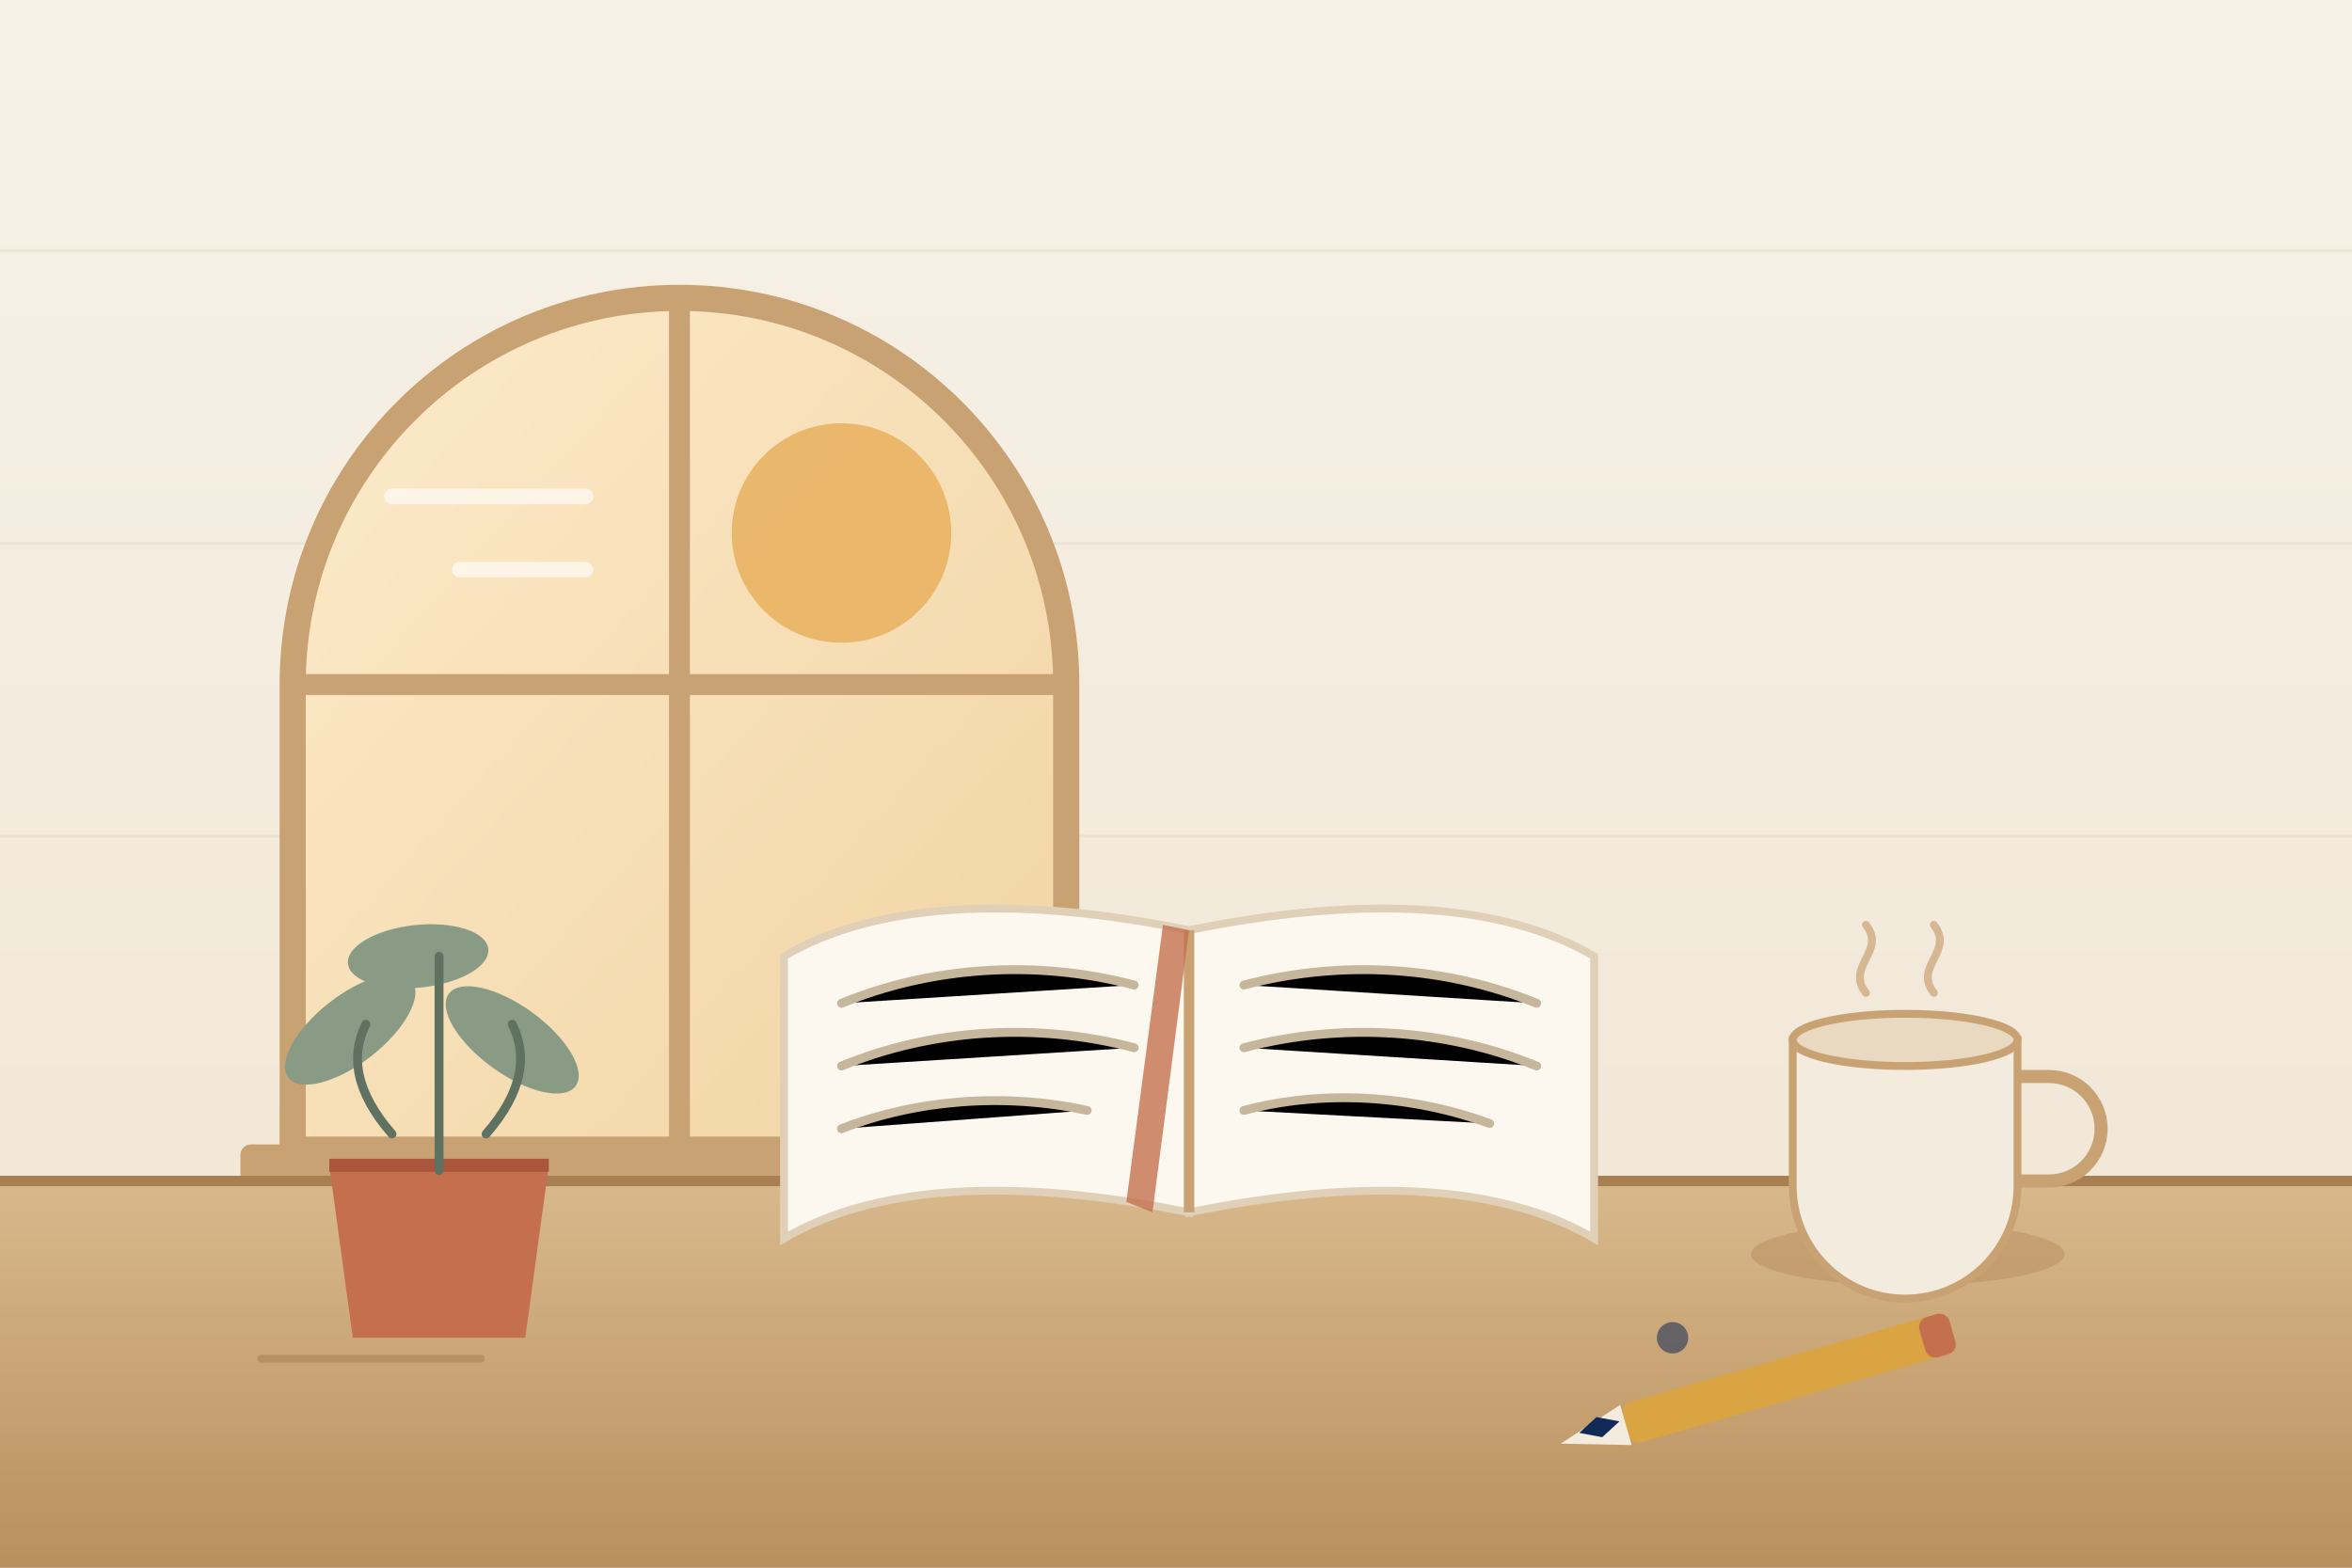
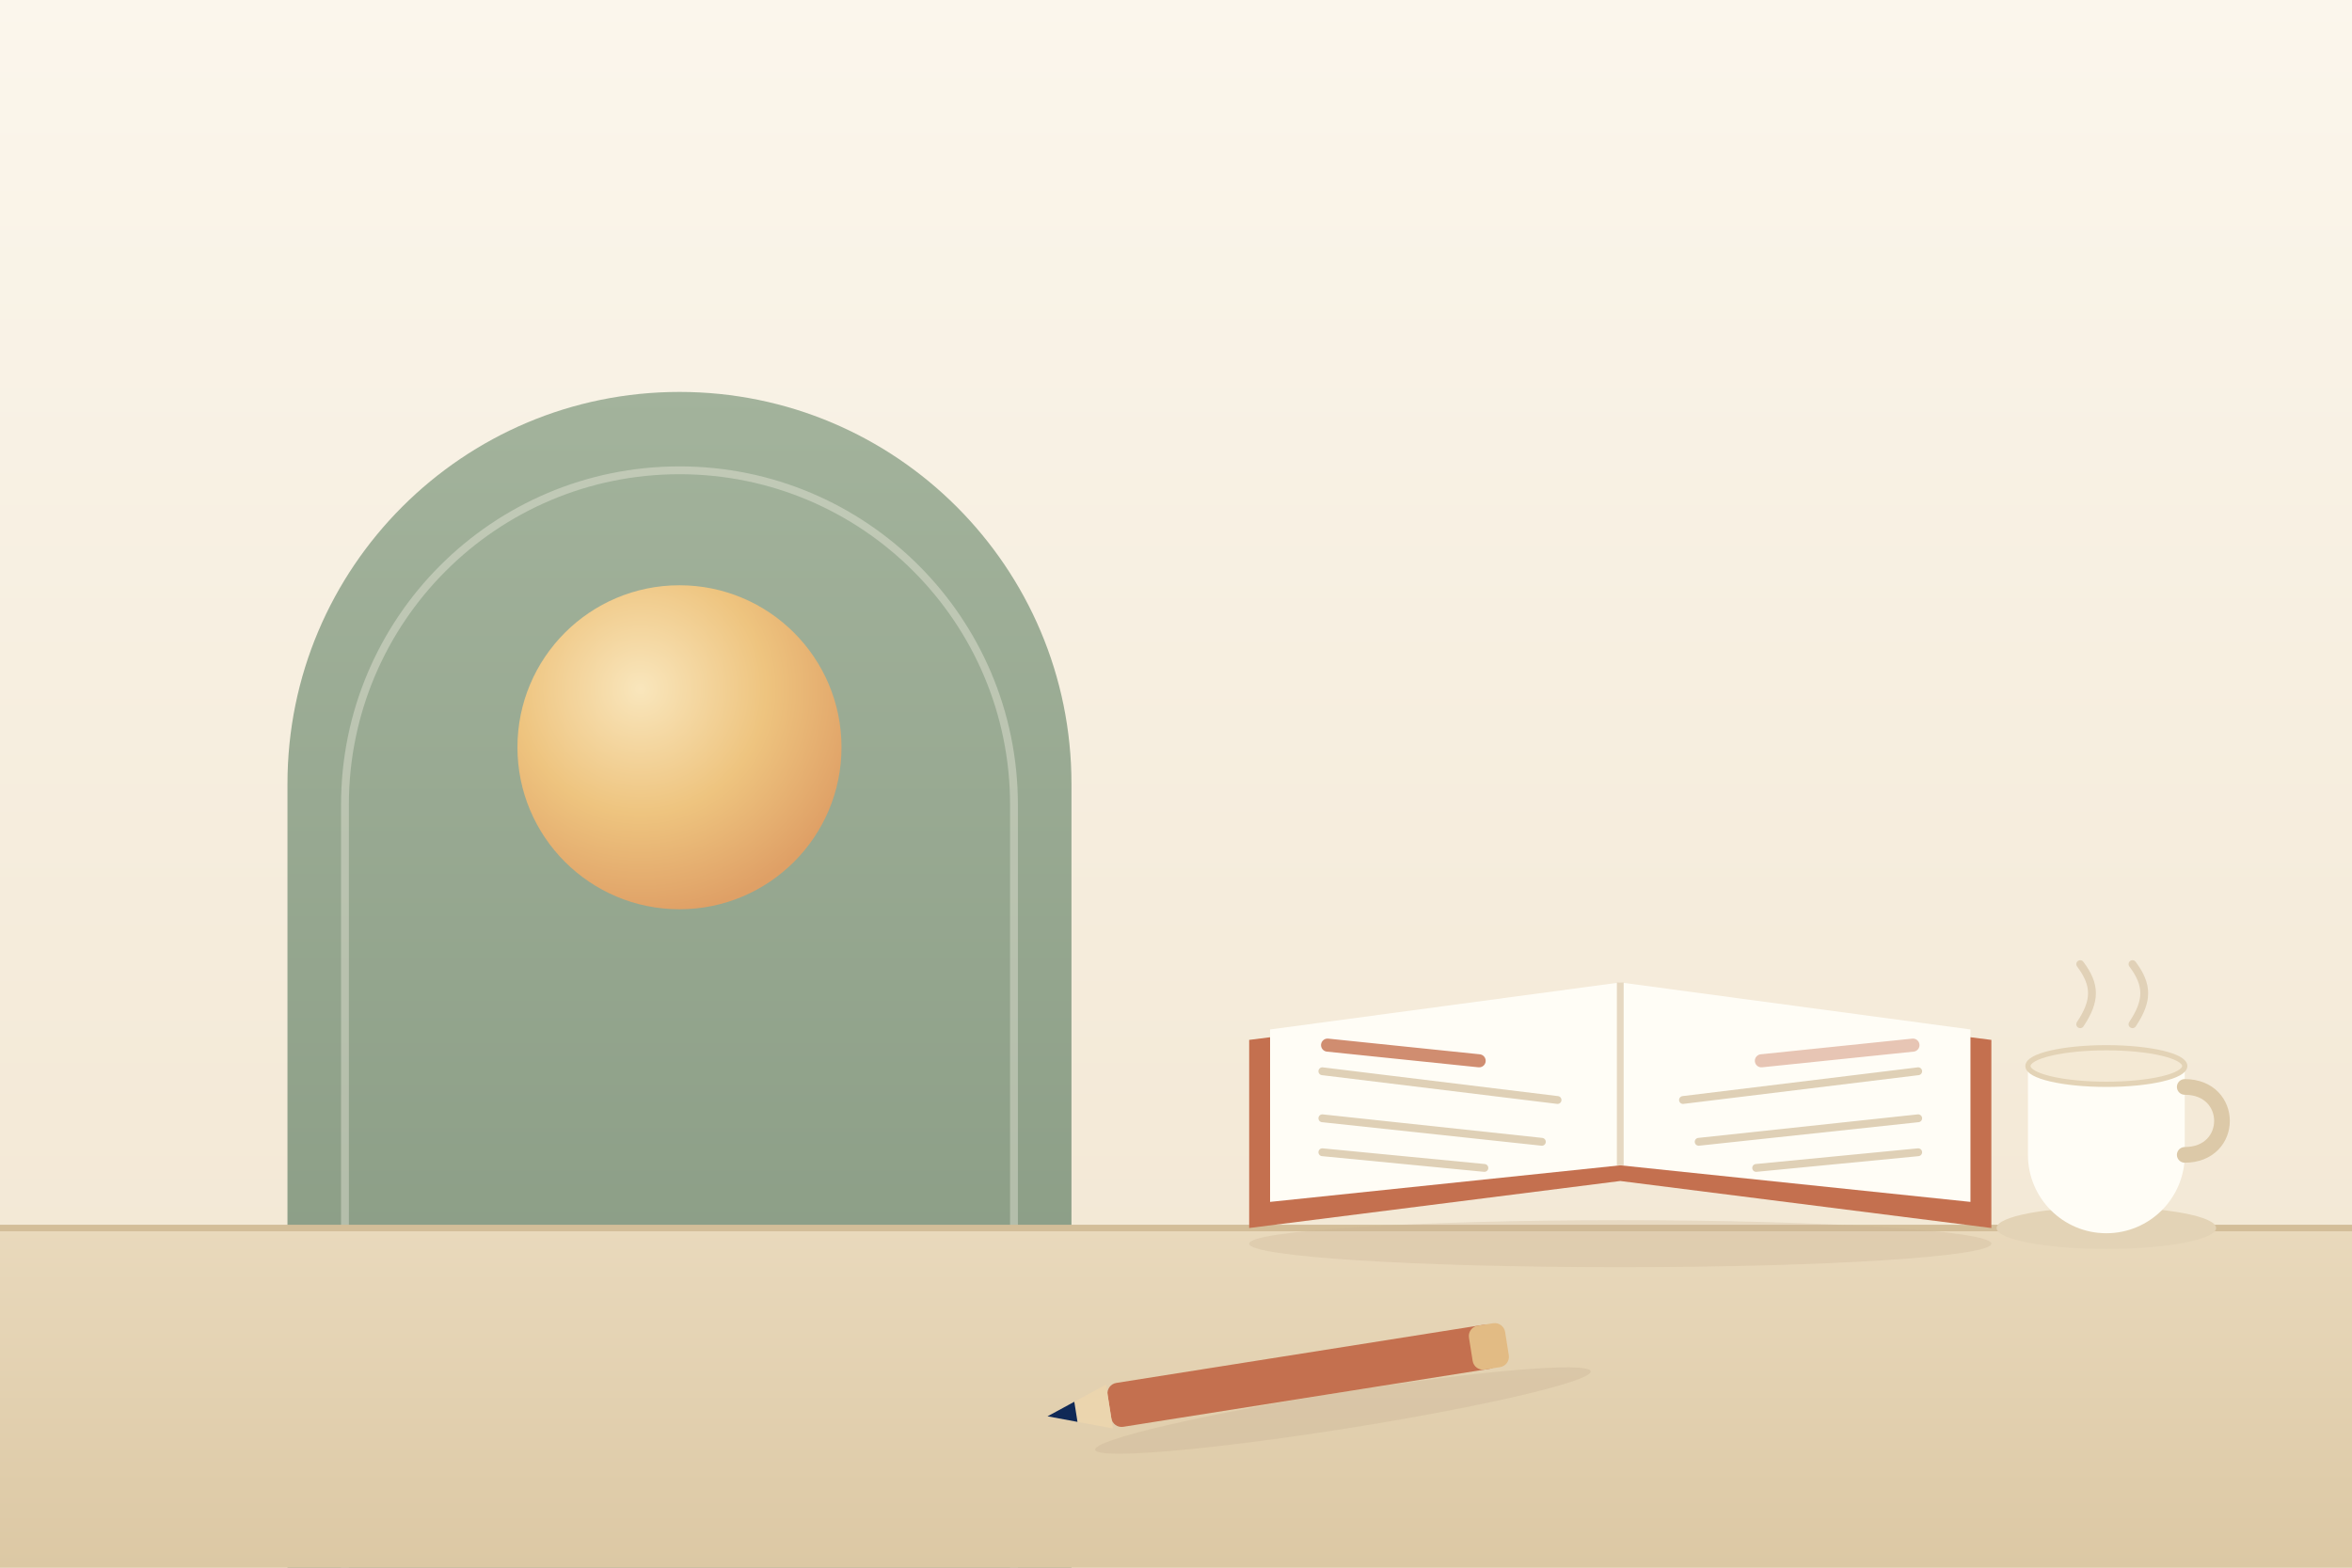
- <svg xmlns="http://www.w3.org/2000/svg" viewBox="0 0 900 600" role="img" aria-label="晨光书桌插画">
+ <svg xmlns="http://www.w3.org/2000/svg" viewBox="0 0 900 600" role="img" aria-label="窗边书桌上的书与咖啡">
  <defs>
-     <linearGradient id="wall" x1="0" y1="0" x2="0" y2="1">
-       <stop offset="0" stop-color="#F7F2E8" />
-       <stop offset="1" stop-color="#EFE4D2" />
+     <linearGradient id="g1bg" x1="0" y1="0" x2="0" y2="1">
+       <stop offset="0" stop-color="#FBF6EC" />
+       <stop offset="1" stop-color="#F1E5D0" />
    </linearGradient>
-     <linearGradient id="windowLight" x1="0" y1="0" x2="1" y2="1">
-       <stop offset="0" stop-color="#FCEBCB" />
-       <stop offset="1" stop-color="#F1D3A2" />
+     <linearGradient id="g1arch" x1="0" y1="0" x2="0" y2="1">
+       <stop offset="0" stop-color="#A3B39C" />
+       <stop offset="1" stop-color="#84977F" />
    </linearGradient>
-     <linearGradient id="wood" x1="0" y1="0" x2="0" y2="1">
-       <stop offset="0" stop-color="#D8B98C" />
-       <stop offset="1" stop-color="#B98F5E" />
+     <radialGradient id="g1sun" cx="0.38" cy="0.32" r="0.7">
+       <stop offset="0" stop-color="#F9E6BC" />
+       <stop offset="0.55" stop-color="#EEC47F" />
+       <stop offset="1" stop-color="#DFA066" />
+     </radialGradient>
+     <linearGradient id="g1table" x1="0" y1="0" x2="0" y2="1">
+       <stop offset="0" stop-color="#E9D9BC" />
+       <stop offset="1" stop-color="#DCC8A4" />
    </linearGradient>
  </defs>
-   <rect width="900" height="600" fill="url(#wall)" />
-   <g stroke="#DCCDB5" stroke-width="1" opacity="0.35">
-     <path d="M0 96h900M0 208h900M0 320h900" />
+   <rect width="900" height="600" fill="url(#g1bg)" />
+   <path d="M110 600V300a150 150 0 0 1 300 0v300Z" fill="url(#g1arch)" />
+   <path d="M132 600V308a128 128 0 0 1 256 0v292" fill="none" stroke="#FBF6EC" stroke-width="3" opacity="0.35" />
+   <circle cx="260" cy="286" r="62" fill="url(#g1sun)" />
+   <rect y="470" width="900" height="130" fill="url(#g1table)" />
+   <path d="M0 470h900" stroke="#D3BE99" stroke-width="2.5" />
+   <ellipse cx="620" cy="476" rx="142" ry="9" fill="#C9B394" opacity="0.3" />
+   <g>
+     <path d="M478 398L620 380L762 398L762 470L620 452L478 470Z" fill="#C4704F" />
+     <path d="M620 376L486 394L486 460L620 446Z" fill="#FFFDF6" />
+     <path d="M620 376L754 394L754 460L620 446Z" fill="#FFFDF6" />
+     <path d="M620 376V446" stroke="#E6D8C1" stroke-width="2.6" />
+     <g stroke="#DFD0B6" stroke-width="3" stroke-linecap="round">
+       <path d="M506 410L596 421M506 428L590 437M506 441L568 447" />
+       <path d="M644 421L734 410M650 437L734 428M672 447L734 441" />
+     </g>
+     <path d="M508 400L566 406" stroke="#C4704F" stroke-width="5" stroke-linecap="round" opacity="0.8" />
+     <path d="M674 406L732 400" stroke="#C4704F" stroke-width="5" stroke-linecap="round" opacity="0.4" />
  </g>
-   <path d="M112 440 L112 262 A148 148 0 0 1 408 262 L408 440 Z" fill="url(#windowLight)" stroke="#C9A274" stroke-width="10" />
-   <path d="M260 114 L260 440M112 262 L408 262" stroke="#C9A274" stroke-width="8" />
-   <rect x="92" y="438" width="336" height="15" rx="4" fill="#C9A274" />
-   <circle cx="322" cy="204" r="42" fill="#E7B05E" opacity="0.85" />
-   <g stroke="#FFFFFF" stroke-linecap="round" fill="none" opacity="0.6">
-     <path d="M150 190h74M176 218h48" stroke-width="6" />
-   </g>
-   <rect y="452" width="900" height="148" fill="url(#wood)" />
-   <path d="M0 452h900" stroke="#A87F51" stroke-width="4" />
  <g>
-     <path d="M300 474C334 454 386 450 455 464L455 356C386 342 334 346 300 366Z" fill="#FCF8EF" stroke="#DFD0B7" stroke-width="3" />
-     <path d="M455 464C524 450 576 454 610 474L610 366C576 346 524 342 455 356Z" fill="#FCF8EF" stroke="#DFD0B7" stroke-width="3" />
-     <path d="M455 356v108" stroke="#C9A274" stroke-width="4" />
-     <path d="M455 356l-14 108-10-4 14-106Z" fill="#C4704F" opacity="0.8" />
-     <g stroke="#C6B69C" stroke-width="3.4" stroke-linecap="round">
-       <path d="M322 384c34-14 74-17 112-7M322 408c34-14 74-17 112-7M322 432c28-11 62-14 94-7" />
-       <path d="M476 377c38-10 78-7 112 7M476 401c38-10 78-7 112 7M476 425c30-8 64-6 94 5" />
+     <ellipse cx="806" cy="470" rx="42" ry="8" fill="#E3D3B6" />
+     <path d="M776 408h60v34a30 30 0 0 1-60 0Z" fill="#FFFDF6" />
+     <path d="M836 416c19 0 19 26 0 26" fill="none" stroke="#DCC9A8" stroke-width="6" stroke-linecap="round" />
+     <ellipse cx="806" cy="408" rx="30" ry="7" fill="#F4E9D4" stroke="#E3D3B6" stroke-width="2" />
+     <g stroke="#D8C6A8" stroke-width="3" stroke-linecap="round" fill="none" opacity="0.7">
+       <path d="M796 392c6-9 6-15 0-23M816 392c6-9 6-15 0-23" />
    </g>
  </g>
-   <g>
-     <ellipse cx="730" cy="480" rx="60" ry="12" fill="#B98F5E" opacity="0.55" />
-     <path d="M686 398h86v56a43 43 0 0 1-86 0Z" fill="#F3EBDD" stroke="#C9A274" stroke-width="3" />
-     <path d="M772 412h12a20 20 0 0 1 0 40h-12" fill="none" stroke="#C9A274" stroke-width="5" />
-     <ellipse cx="729" cy="398" rx="43" ry="10" fill="#E9D9C0" stroke="#C9A274" stroke-width="3" />
-     <g stroke="#C9A274" stroke-width="3" fill="none" stroke-linecap="round" opacity="0.7">
-       <path d="M714 380c-8-10 8-16 0-26M740 380c-8-10 8-16 0-26" />
-     </g>
+   <g transform="rotate(-9 512 528)">
+     <ellipse cx="512" cy="540" rx="96" ry="7" fill="#C9B394" opacity="0.35" />
+     <rect x="424" y="516" width="150" height="17" rx="4" fill="#C4704F" />
+     <path d="M424 516l-24 8.5 24 8.5Z" fill="#EBD5AE" />
+     <path d="M411 520.6L400 524.5l11 3.9Z" fill="#102956" />
+     <rect x="564" y="516" width="14" height="17" rx="4" fill="#E2BB84" />
  </g>
-   <g>
-     <path d="M126 446h84l-9 66h-66Z" fill="#C4704F" />
-     <path d="M126 446h84" stroke="#A9563C" stroke-width="5" />
-     <g fill="#8A9B85">
-       <ellipse cx="134" cy="394" rx="30" ry="13" transform="rotate(-38 134 394)" />
-       <ellipse cx="196" cy="398" rx="30" ry="13" transform="rotate(36 196 398)" />
-       <ellipse cx="160" cy="366" rx="27" ry="12" transform="rotate(-6 160 366)" />
-     </g>
-     <path d="M168 448v-82M150 434c-14-16-16-30-10-42M186 434c14-16 16-30 10-42" fill="none" stroke="#5F7261" stroke-width="3.4" stroke-linecap="round" />
-   </g>
-   <g transform="rotate(-16 690 528)">
-     <rect x="620" y="518" width="130" height="16" rx="4" fill="#D9A441" />
-     <path d="M620 518l-26 8 26 8Z" fill="#F3EBDD" />
-     <path d="M602 524l8-4 8 4-8 4Z" fill="#102956" />
-     <rect x="738" y="518" width="12" height="16" rx="4" fill="#C4704F" />
-   </g>
-   <circle cx="640" cy="512" r="6" fill="#102956" opacity="0.55" />
-   <path d="M100 520h84" stroke="#A87F51" stroke-width="3" stroke-linecap="round" opacity="0.55" />
</svg>
